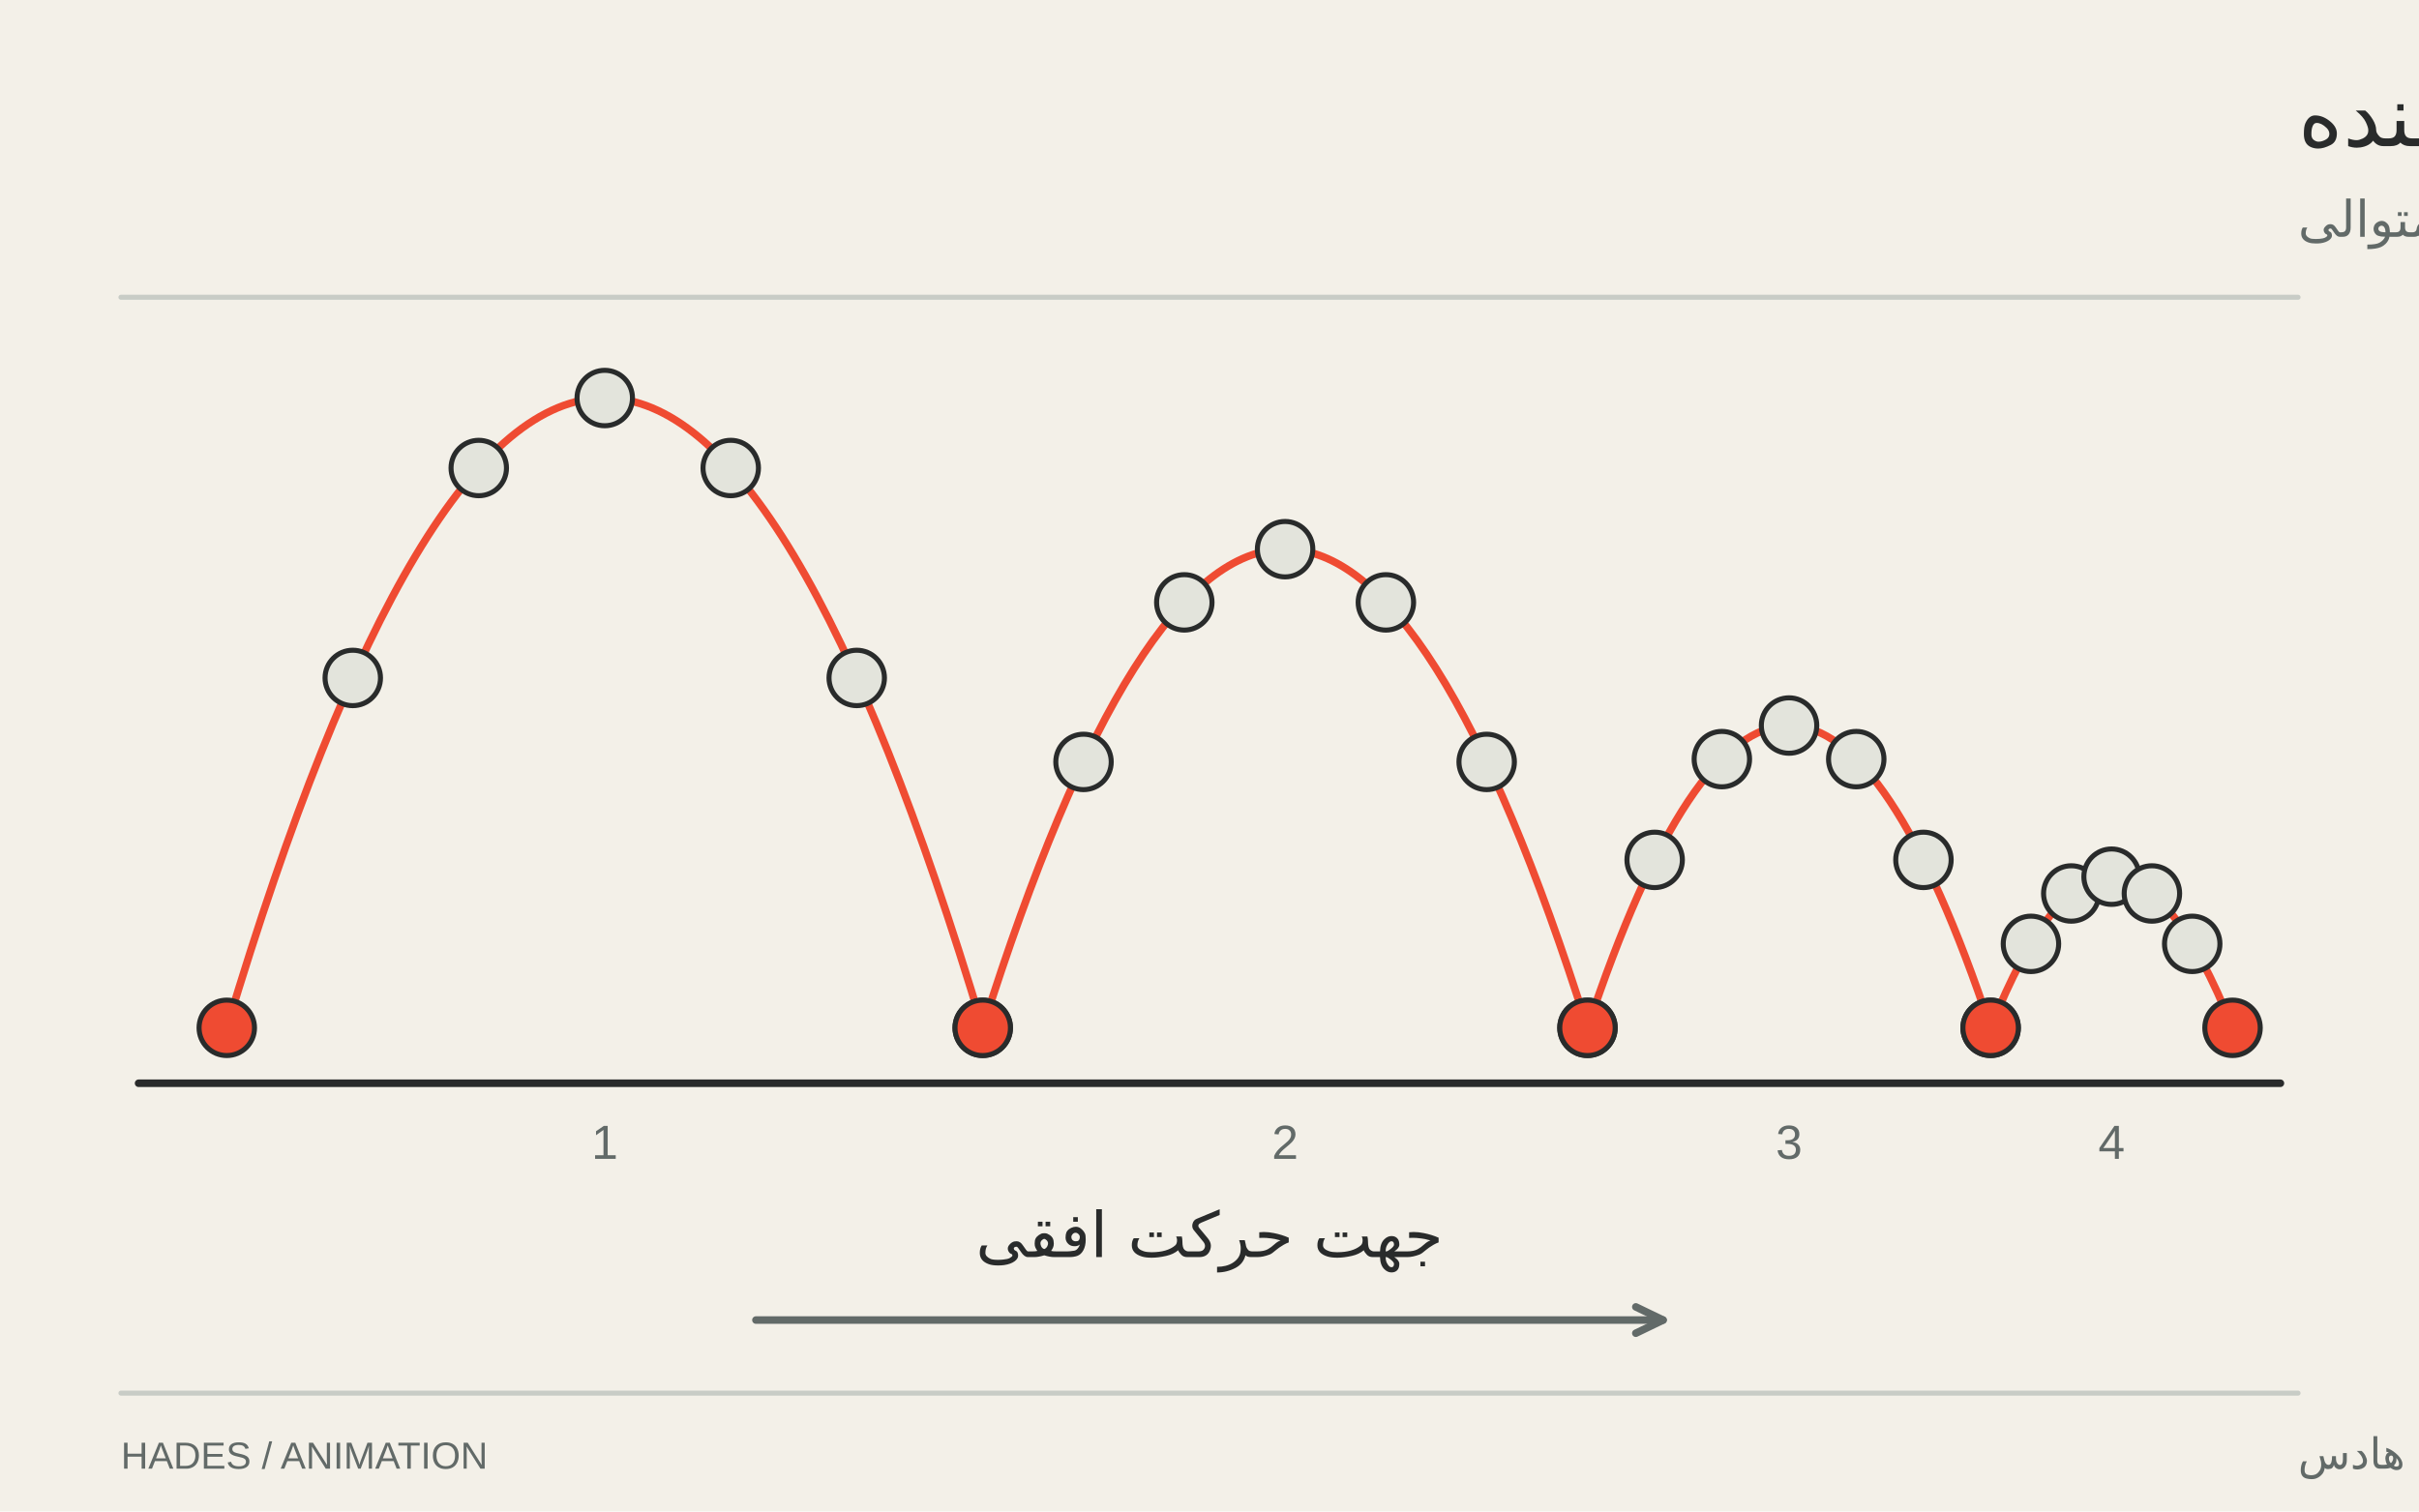
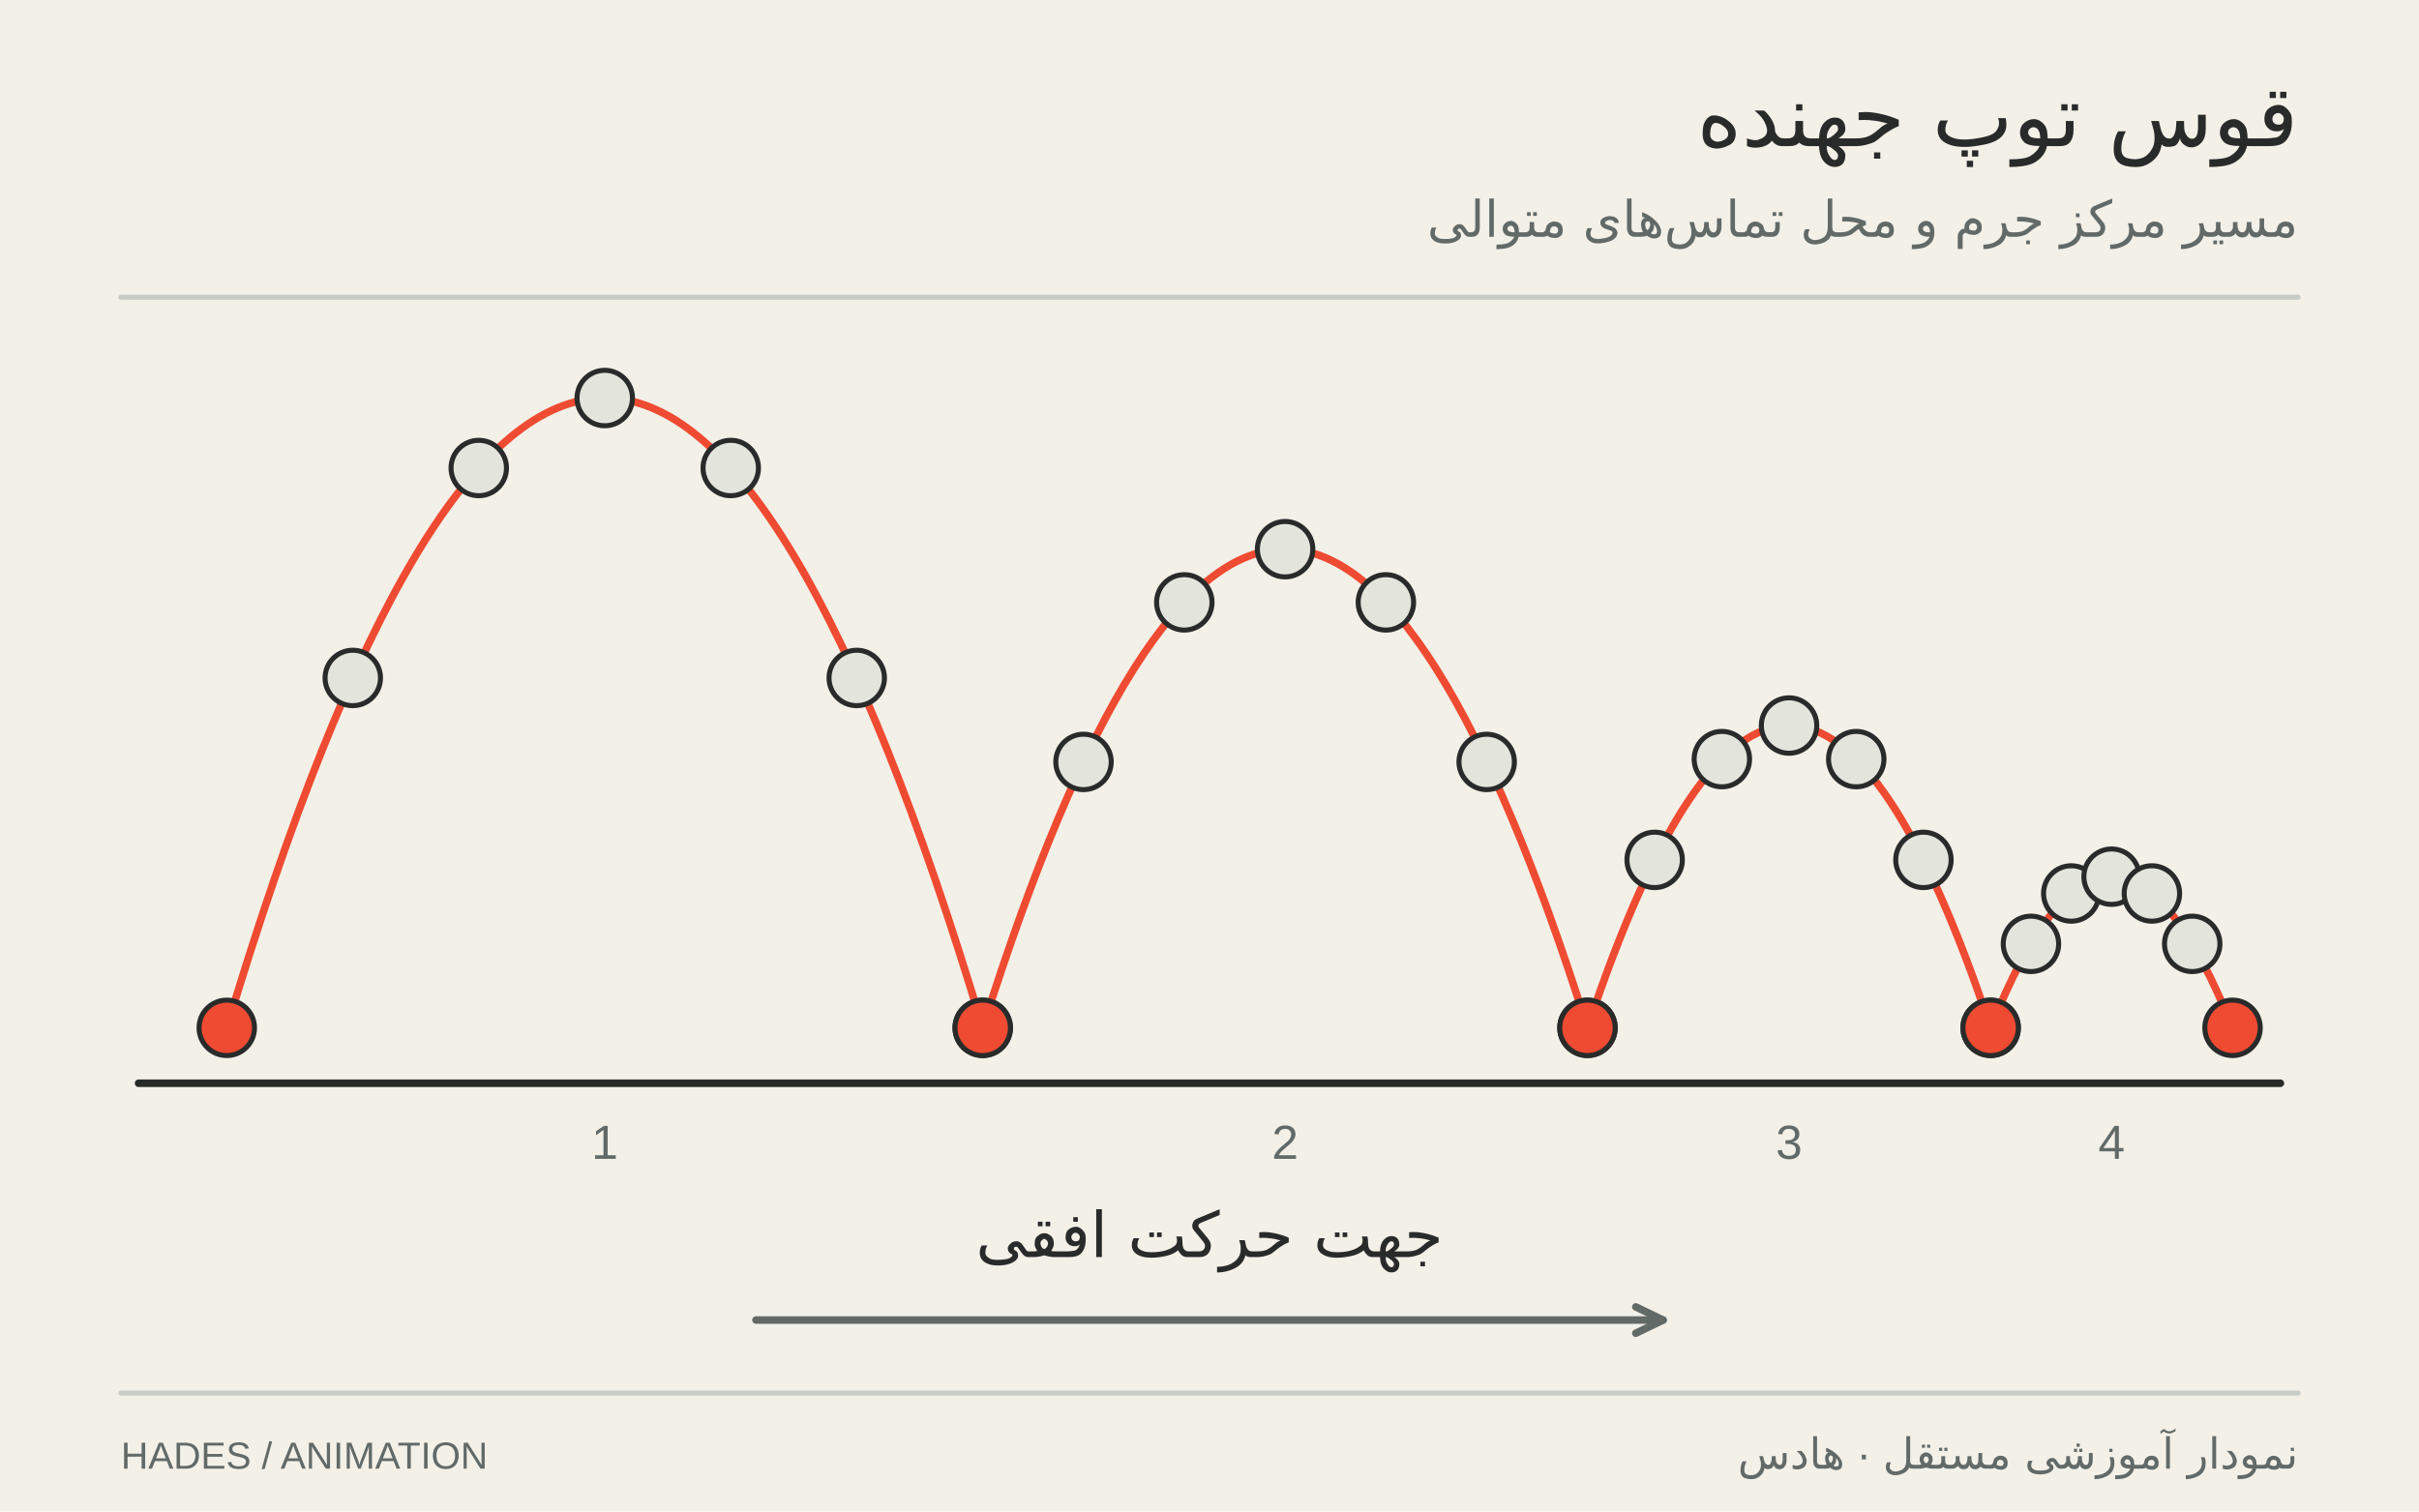
<svg xmlns="http://www.w3.org/2000/svg" width="960" height="600" viewBox="0 0 960 600" role="img" aria-label="قوس توپ جهنده">
  <rect width="960" height="600" fill="#F3F0E8" />
  <g font-family="Tahoma,Arial,sans-serif">
-     <text x="912" y="58" font-size="34" fill="#292B2B" text-anchor="end" direction="rtl" unicode-bidi="plaintext">قوس توپ جهنده</text>
-     <text x="912" y="94" font-size="20" fill="#626A68" text-anchor="end" direction="rtl" unicode-bidi="plaintext">مسیر مرکز جرم و محل تماس‌های متوالی</text>
+     <text x="912" y="58" font-size="34" fill="#292B2B" text-anchor="start" direction="rtl" unicode-bidi="plaintext">قوس توپ جهنده</text>
+     <text x="912" y="94" font-size="20" fill="#626A68" text-anchor="start" direction="rtl" unicode-bidi="plaintext">مسیر مرکز جرم و محل تماس‌های متوالی</text>
    <line x1="48" y1="118" x2="912" y2="118" stroke="#C8CCC6" stroke-width="2" stroke-linecap="round" />
    <line x1="55" y1="430" x2="905" y2="430" stroke="#292B2B" stroke-width="3" stroke-linecap="round" />
    <path d="M90 408 Q240 -92 390 408" fill="none" stroke="#EF4B32" stroke-width="3" stroke-linecap="round" stroke-linejoin="round" />
    <circle cx="90" cy="408" r="11" fill="#EF4B32" stroke="#292B2B" stroke-width="2" />
    <circle cx="140" cy="269.111" r="11" fill="#E3E4DC" stroke="#292B2B" stroke-width="2" />
    <circle cx="190" cy="185.778" r="11" fill="#E3E4DC" stroke="#292B2B" stroke-width="2" />
    <circle cx="240" cy="158" r="11" fill="#E3E4DC" stroke="#292B2B" stroke-width="2" />
    <circle cx="290" cy="185.778" r="11" fill="#E3E4DC" stroke="#292B2B" stroke-width="2" />
    <circle cx="340" cy="269.111" r="11" fill="#E3E4DC" stroke="#292B2B" stroke-width="2" />
    <circle cx="390" cy="408" r="11" fill="#EF4B32" stroke="#292B2B" stroke-width="2" />
    <text x="240" y="460" font-size="19" fill="#626A68" text-anchor="middle" direction="ltr" unicode-bidi="plaintext">1</text>
    <path d="M390 408 Q510 28 630 408" fill="none" stroke="#EF4B32" stroke-width="3" stroke-linecap="round" stroke-linejoin="round" />
    <circle cx="390" cy="408" r="11" fill="#EF4B32" stroke="#292B2B" stroke-width="2" />
    <circle cx="430" cy="302.444" r="11" fill="#E3E4DC" stroke="#292B2B" stroke-width="2" />
    <circle cx="470" cy="239.111" r="11" fill="#E3E4DC" stroke="#292B2B" stroke-width="2" />
    <circle cx="510" cy="218" r="11" fill="#E3E4DC" stroke="#292B2B" stroke-width="2" />
    <circle cx="550" cy="239.111" r="11" fill="#E3E4DC" stroke="#292B2B" stroke-width="2" />
    <circle cx="590" cy="302.444" r="11" fill="#E3E4DC" stroke="#292B2B" stroke-width="2" />
    <circle cx="630" cy="408" r="11" fill="#EF4B32" stroke="#292B2B" stroke-width="2" />
    <text x="510" y="460" font-size="19" fill="#626A68" text-anchor="middle" direction="ltr" unicode-bidi="plaintext">2</text>
    <path d="M630 408 Q710 168 790 408" fill="none" stroke="#EF4B32" stroke-width="3" stroke-linecap="round" stroke-linejoin="round" />
    <circle cx="630" cy="408" r="11" fill="#EF4B32" stroke="#292B2B" stroke-width="2" />
    <circle cx="656.667" cy="341.333" r="11" fill="#E3E4DC" stroke="#292B2B" stroke-width="2" />
    <circle cx="683.333" cy="301.333" r="11" fill="#E3E4DC" stroke="#292B2B" stroke-width="2" />
    <circle cx="710" cy="288" r="11" fill="#E3E4DC" stroke="#292B2B" stroke-width="2" />
    <circle cx="736.667" cy="301.333" r="11" fill="#E3E4DC" stroke="#292B2B" stroke-width="2" />
    <circle cx="763.333" cy="341.333" r="11" fill="#E3E4DC" stroke="#292B2B" stroke-width="2" />
    <circle cx="790" cy="408" r="11" fill="#EF4B32" stroke="#292B2B" stroke-width="2" />
    <text x="710" y="460" font-size="19" fill="#626A68" text-anchor="middle" direction="ltr" unicode-bidi="plaintext">3</text>
    <path d="M790 408 Q838 288 886 408" fill="none" stroke="#EF4B32" stroke-width="3" stroke-linecap="round" stroke-linejoin="round" />
    <circle cx="790" cy="408" r="11" fill="#EF4B32" stroke="#292B2B" stroke-width="2" />
    <circle cx="806" cy="374.667" r="11" fill="#E3E4DC" stroke="#292B2B" stroke-width="2" />
    <circle cx="822" cy="354.667" r="11" fill="#E3E4DC" stroke="#292B2B" stroke-width="2" />
    <circle cx="838" cy="348" r="11" fill="#E3E4DC" stroke="#292B2B" stroke-width="2" />
    <circle cx="854" cy="354.667" r="11" fill="#E3E4DC" stroke="#292B2B" stroke-width="2" />
    <circle cx="870" cy="374.667" r="11" fill="#E3E4DC" stroke="#292B2B" stroke-width="2" />
    <circle cx="886" cy="408" r="11" fill="#EF4B32" stroke="#292B2B" stroke-width="2" />
    <text x="838" y="460" font-size="19" fill="#626A68" text-anchor="middle" direction="ltr" unicode-bidi="plaintext">4</text>
    <text x="480" y="499" font-size="25" fill="#292B2B" text-anchor="middle" direction="rtl" unicode-bidi="plaintext">جهت حرکت افقی</text>
    <line x1="300" y1="524" x2="660" y2="524" stroke="#626A68" stroke-width="3" stroke-linecap="round" />
    <path d="M649.195 529.22 L660 524 L649.195 518.78" fill="none" stroke="#626A68" stroke-width="3" stroke-linecap="round" stroke-linejoin="round" />
    <line x1="48" y1="553" x2="912" y2="553" stroke="#C8CCC6" stroke-width="2" stroke-linecap="round" />
-     <text x="912" y="583" font-size="17" fill="#626A68" text-anchor="end" direction="rtl" unicode-bidi="plaintext">نمودار آموزشی مستقل · هادس</text>
+     <text x="912" y="583" font-size="17" fill="#626A68" text-anchor="start" direction="rtl" unicode-bidi="plaintext">نمودار آموزشی مستقل · هادس</text>
    <text x="48" y="583" font-size="15" fill="#626A68" text-anchor="start" direction="ltr" unicode-bidi="plaintext">HADES / ANIMATION</text>
  </g>
</svg>
